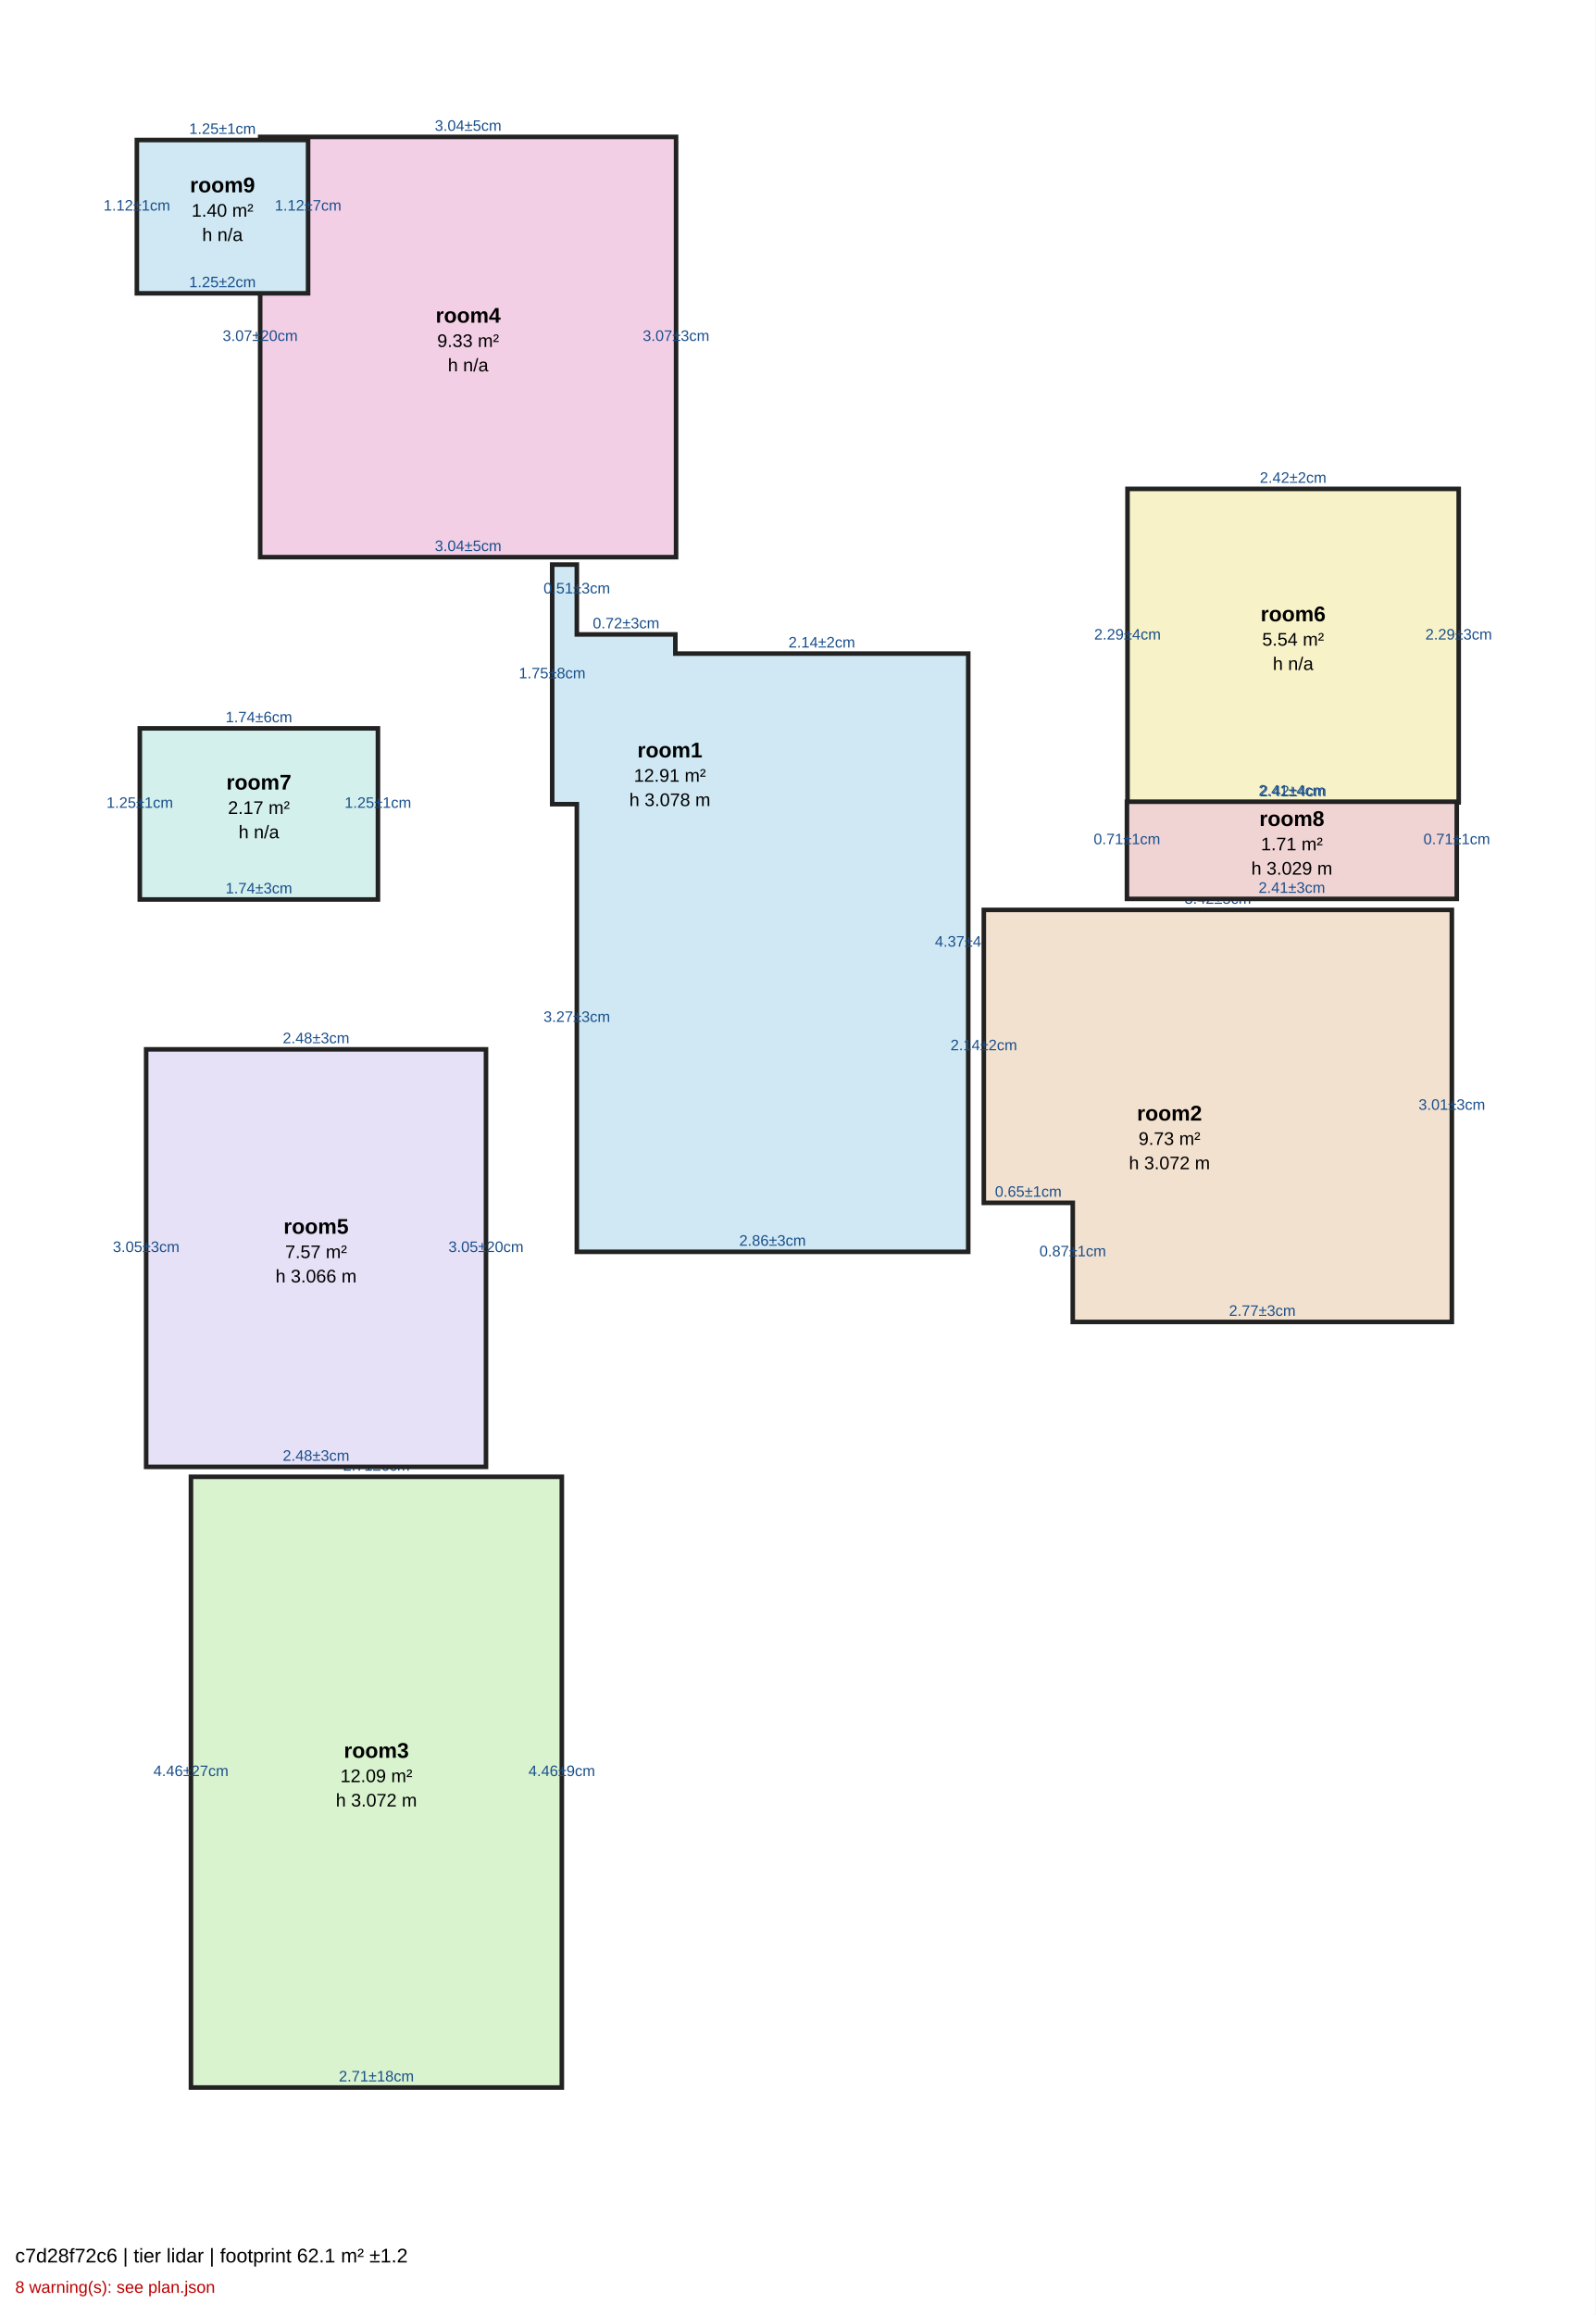
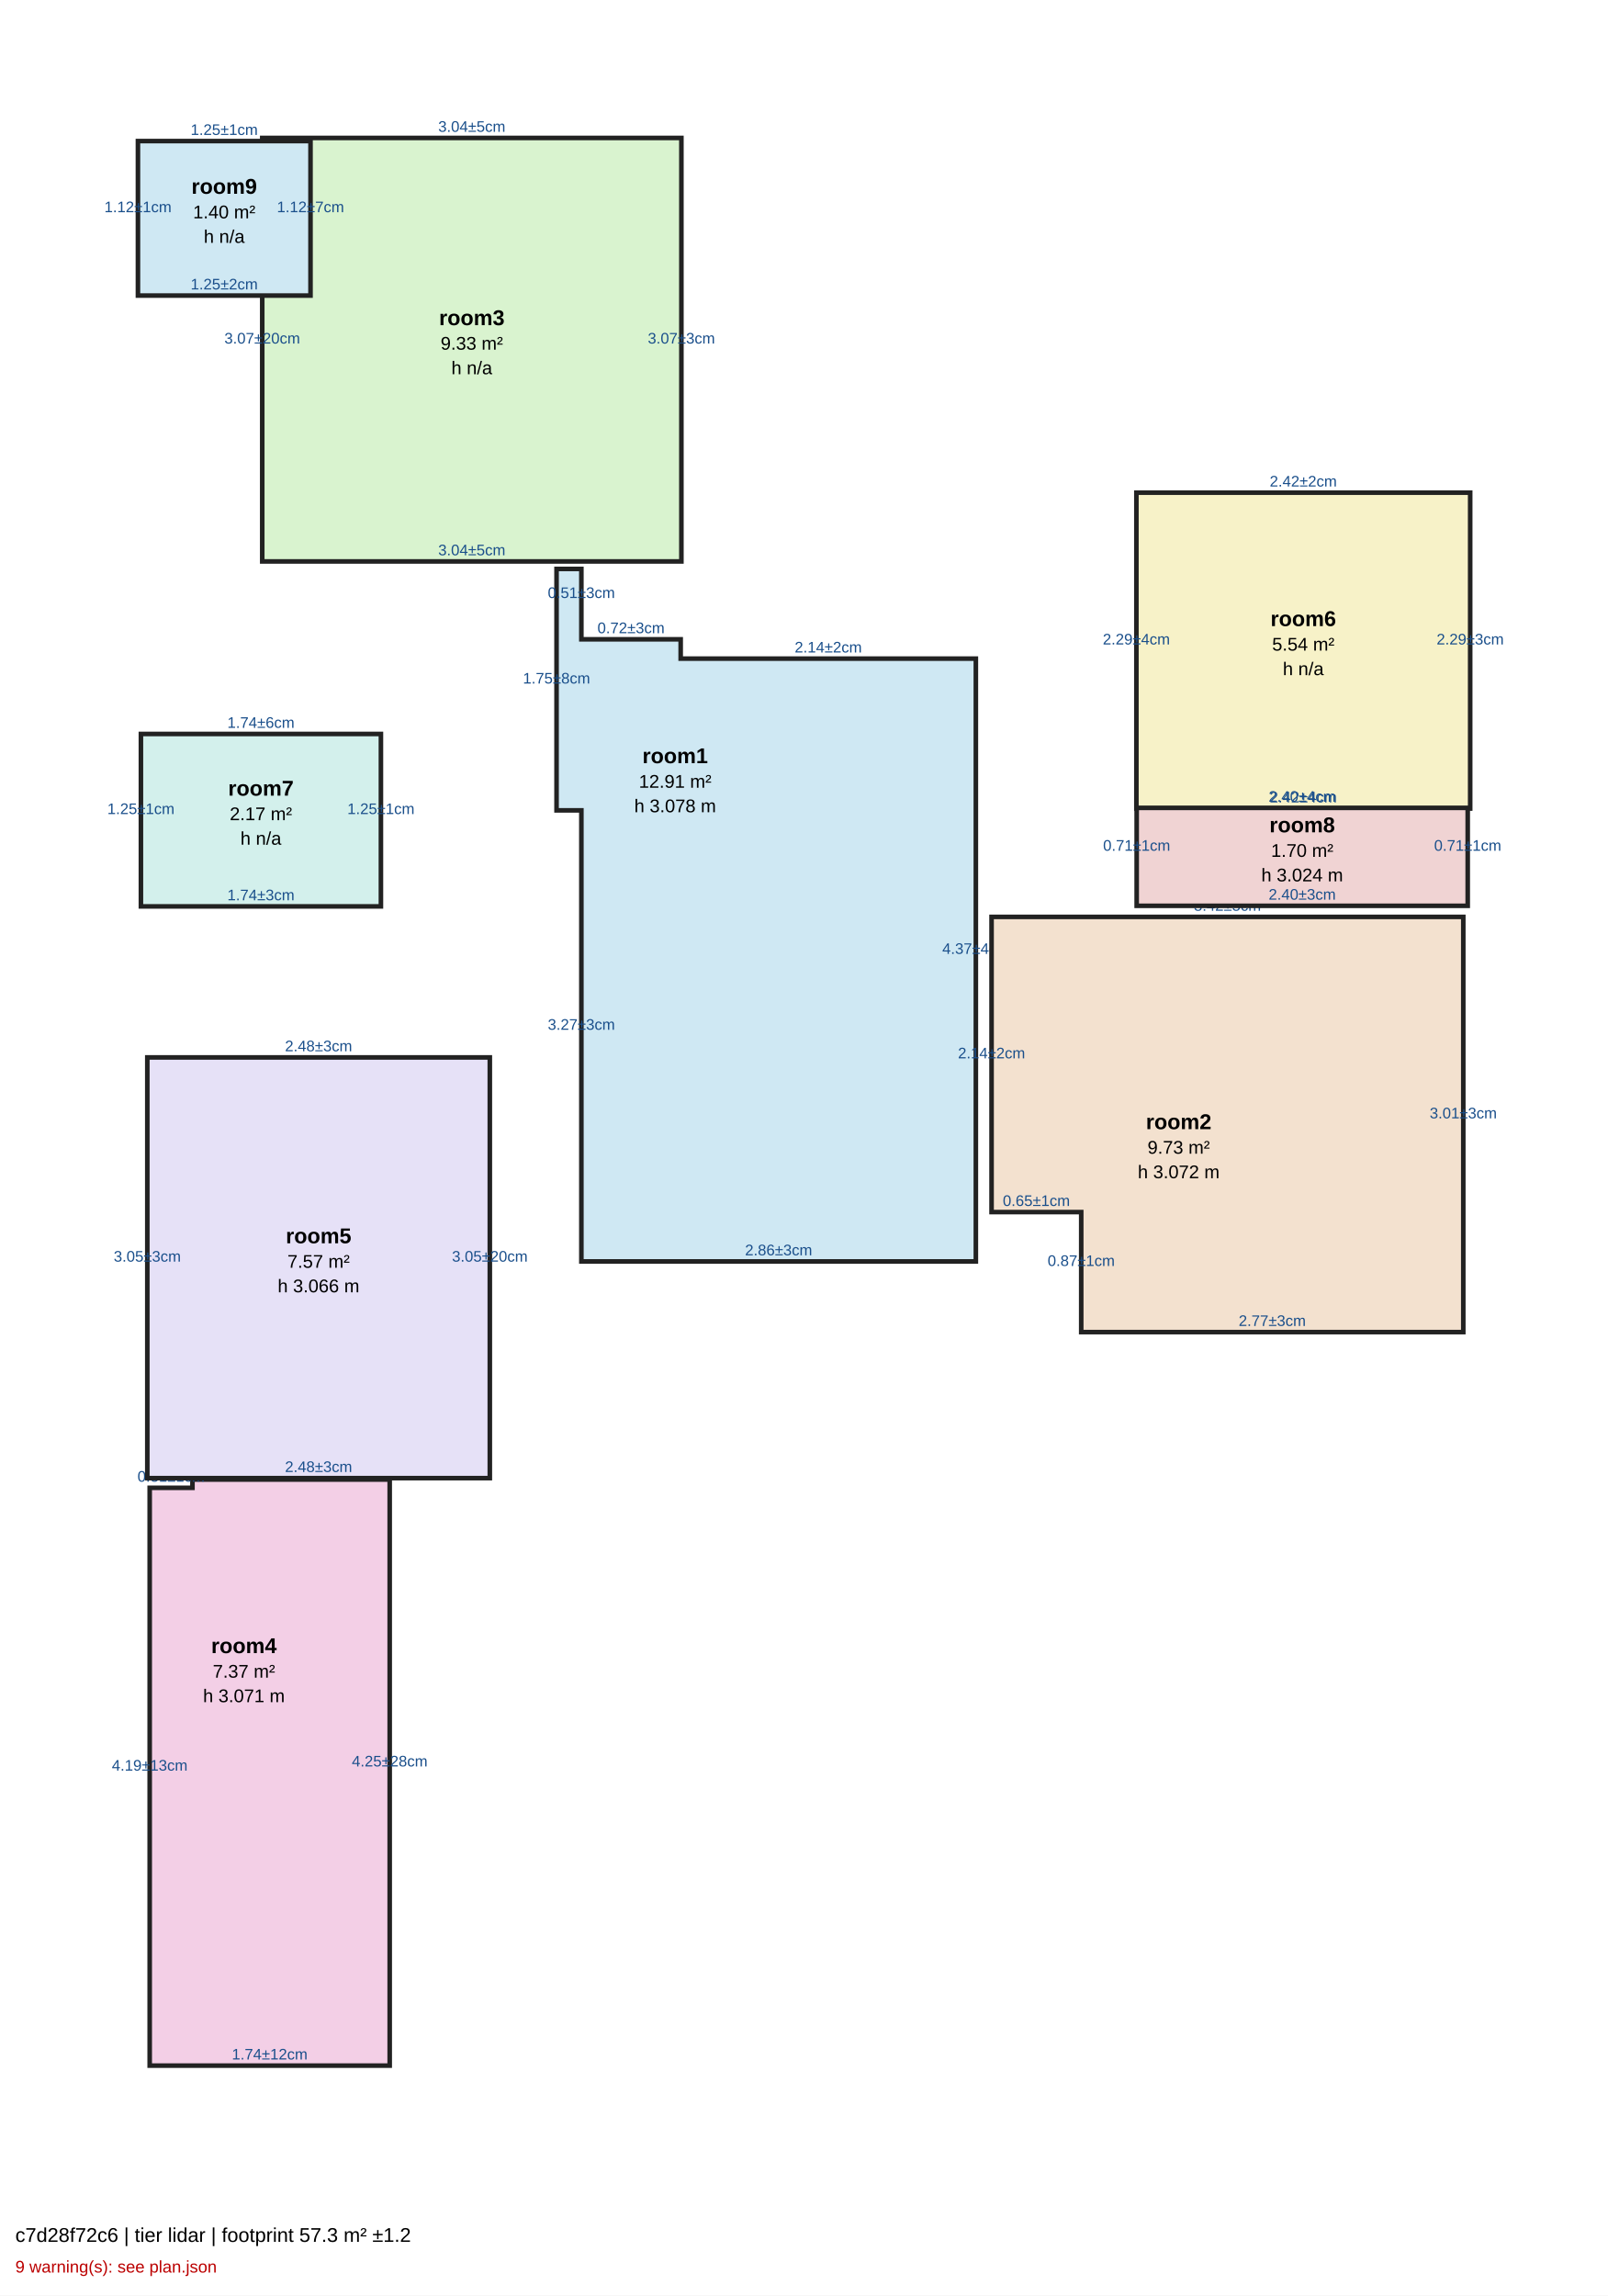
- <svg xmlns="http://www.w3.org/2000/svg" baseProfile="full" height="1522px" version="1.1" width="1049px">
+ <svg xmlns="http://www.w3.org/2000/svg" baseProfile="full" height="1498px" version="1.1" width="1049px">
  <defs />
-   <rect fill="white" height="1522.443" width="1049.278" x="0" y="0" />
+   <rect fill="white" height="1497.693" width="1049.278" x="0" y="0" />
  <polygon fill="#cfe8f3" points="379.334,823.009 379.334,528.709 363.134,528.709 363.134,371.193 379.334,371.193 379.334,417.109 444.134,417.109 444.134,429.709 636.734,429.709 636.734,823.009" stroke="#222" stroke-width="3" />
  <text font-family="Arial" font-size="14" font-weight="bold" text-anchor="middle" x="440.534" y="497.946">room1</text>
  <text font-family="Arial" font-size="12" font-weight="normal" text-anchor="middle" x="440.534" y="513.946">12.91 m²</text>
  <text font-family="Arial" font-size="12" font-weight="normal" text-anchor="middle" x="440.534" y="529.946">h 3.078 m</text>
  <text fill="#1a4f8b" font-family="Arial" font-size="10" text-anchor="middle" x="379.334" y="671.859">3.27±3cm</text>
  <text fill="#1a4f8b" font-family="Arial" font-size="10" text-anchor="middle" x="363.134" y="445.951">1.75±8cm</text>
  <text fill="#1a4f8b" font-family="Arial" font-size="10" text-anchor="middle" x="379.334" y="390.151">0.51±3cm</text>
  <text fill="#1a4f8b" font-family="Arial" font-size="10" text-anchor="middle" x="411.734" y="413.109">0.72±3cm</text>
  <text fill="#1a4f8b" font-family="Arial" font-size="10" text-anchor="middle" x="540.434" y="425.709">2.14±2cm</text>
  <text fill="#1a4f8b" font-family="Arial" font-size="10" text-anchor="middle" x="636.734" y="622.359">4.37±4cm</text>
  <text fill="#1a4f8b" font-family="Arial" font-size="10" text-anchor="middle" x="508.034" y="819.009">2.86±3cm</text>
  <polygon fill="#f3e1cf" points="705.48,869.113 705.48,790.813 646.98,790.813 646.98,598.213 954.78,598.213 954.78,869.113" stroke="#222" stroke-width="3" />
  <text font-family="Arial" font-size="14" font-weight="bold" text-anchor="middle" x="769.08" y="736.713">room2</text>
  <text font-family="Arial" font-size="12" font-weight="normal" text-anchor="middle" x="769.08" y="752.713">9.73 m²</text>
  <text font-family="Arial" font-size="12" font-weight="normal" text-anchor="middle" x="769.08" y="768.713">h 3.072 m</text>
  <text fill="#1a4f8b" font-family="Arial" font-size="10" text-anchor="middle" x="705.48" y="825.963">0.87±1cm</text>
  <text fill="#1a4f8b" font-family="Arial" font-size="10" text-anchor="middle" x="676.23" y="786.813">0.65±1cm</text>
  <text fill="#1a4f8b" font-family="Arial" font-size="10" text-anchor="middle" x="646.98" y="690.513">2.14±2cm</text>
  <text fill="#1a4f8b" font-family="Arial" font-size="10" text-anchor="middle" x="800.88" y="594.213">3.42±5cm</text>
  <text fill="#1a4f8b" font-family="Arial" font-size="10" text-anchor="middle" x="954.78" y="729.663">3.01±3cm</text>
  <text fill="#1a4f8b" font-family="Arial" font-size="10" text-anchor="middle" x="830.13" y="865.113">2.77±3cm</text>
-   <polygon fill="#d9f3cf" points="125.573,1372.443 125.573,970.917 369.473,970.917 369.473,1372.443" stroke="#222" stroke-width="3" />
-   <text font-family="Arial" font-size="14" font-weight="bold" text-anchor="middle" x="247.523" y="1155.68">room3</text>
-   <text font-family="Arial" font-size="12" font-weight="normal" text-anchor="middle" x="247.523" y="1171.68">12.09 m²</text>
-   <text font-family="Arial" font-size="12" font-weight="normal" text-anchor="middle" x="247.523" y="1187.68">h 3.072 m</text>
-   <text fill="#1a4f8b" font-family="Arial" font-size="10" text-anchor="middle" x="125.573" y="1167.68">4.46±27cm</text>
-   <text fill="#1a4f8b" font-family="Arial" font-size="10" text-anchor="middle" x="247.523" y="966.917">2.71±6cm</text>
-   <text fill="#1a4f8b" font-family="Arial" font-size="10" text-anchor="middle" x="369.473" y="1167.68">4.46±9cm</text>
-   <text fill="#1a4f8b" font-family="Arial" font-size="10" text-anchor="middle" x="247.523" y="1368.443">2.71±18cm</text>
-   <polygon fill="#f3cfe6" points="171.102,366.3 171.102,90.0 444.597,90.0 444.597,366.3" stroke="#222" stroke-width="3" />
-   <text font-family="Arial" font-size="14" font-weight="bold" text-anchor="middle" x="307.85" y="212.15">room4</text>
+   <polygon fill="#d9f3cf" points="171.102,366.3 171.102,90.0 444.597,90.0 444.597,366.3" stroke="#222" stroke-width="3" />
+   <text font-family="Arial" font-size="14" font-weight="bold" text-anchor="middle" x="307.85" y="212.15">room3</text>
  <text font-family="Arial" font-size="12" font-weight="normal" text-anchor="middle" x="307.85" y="228.15">9.33 m²</text>
  <text font-family="Arial" font-size="12" font-weight="normal" text-anchor="middle" x="307.85" y="244.15">h n/a</text>
  <text fill="#1a4f8b" font-family="Arial" font-size="10" text-anchor="middle" x="171.102" y="224.15">3.07±20cm</text>
  <text fill="#1a4f8b" font-family="Arial" font-size="10" text-anchor="middle" x="307.85" y="86.0">3.04±5cm</text>
  <text fill="#1a4f8b" font-family="Arial" font-size="10" text-anchor="middle" x="444.597" y="224.15">3.07±3cm</text>
  <text fill="#1a4f8b" font-family="Arial" font-size="10" text-anchor="middle" x="307.85" y="362.3">3.04±5cm</text>
+   <polygon fill="#f3cfe6" points="97.673,1347.693 97.673,970.712 125.573,970.712 125.573,965.312 254.273,965.312 254.273,1347.693" stroke="#222" stroke-width="3" />
+   <text font-family="Arial" font-size="14" font-weight="bold" text-anchor="middle" x="159.173" y="1078.572">room4</text>
+   <text font-family="Arial" font-size="12" font-weight="normal" text-anchor="middle" x="159.173" y="1094.572">7.37 m²</text>
+   <text font-family="Arial" font-size="12" font-weight="normal" text-anchor="middle" x="159.173" y="1110.572">h 3.071 m</text>
+   <text fill="#1a4f8b" font-family="Arial" font-size="10" text-anchor="middle" x="97.673" y="1155.202">4.19±13cm</text>
+   <text fill="#1a4f8b" font-family="Arial" font-size="10" text-anchor="middle" x="111.623" y="966.712">0.31±1cm</text>
+   <text fill="#1a4f8b" font-family="Arial" font-size="10" text-anchor="middle" x="189.923" y="961.312">1.43±4cm</text>
+   <text fill="#1a4f8b" font-family="Arial" font-size="10" text-anchor="middle" x="254.273" y="1152.502">4.25±28cm</text>
+   <text fill="#1a4f8b" font-family="Arial" font-size="10" text-anchor="middle" x="175.973" y="1343.693">1.74±12cm</text>
  <polygon fill="#e6e1f7" points="96.115,964.392 96.115,689.892 319.602,689.892 319.602,964.392" stroke="#222" stroke-width="3" />
  <text font-family="Arial" font-size="14" font-weight="bold" text-anchor="middle" x="207.859" y="811.142">room5</text>
  <text font-family="Arial" font-size="12" font-weight="normal" text-anchor="middle" x="207.859" y="827.142">7.57 m²</text>
  <text font-family="Arial" font-size="12" font-weight="normal" text-anchor="middle" x="207.859" y="843.142">h 3.066 m</text>
  <text fill="#1a4f8b" font-family="Arial" font-size="10" text-anchor="middle" x="96.115" y="823.142">3.05±3cm</text>
  <text fill="#1a4f8b" font-family="Arial" font-size="10" text-anchor="middle" x="207.859" y="685.892">2.48±3cm</text>
  <text fill="#1a4f8b" font-family="Arial" font-size="10" text-anchor="middle" x="319.602" y="823.142">3.05±20cm</text>
  <text fill="#1a4f8b" font-family="Arial" font-size="10" text-anchor="middle" x="207.859" y="960.392">2.48±3cm</text>
  <polygon fill="#f7f2c8" points="741.478,527.526 741.478,321.426 959.278,321.426 959.278,527.526" stroke="#222" stroke-width="3" />
  <text font-family="Arial" font-size="14" font-weight="bold" text-anchor="middle" x="850.378" y="408.476">room6</text>
  <text font-family="Arial" font-size="12" font-weight="normal" text-anchor="middle" x="850.378" y="424.476">5.54 m²</text>
  <text font-family="Arial" font-size="12" font-weight="normal" text-anchor="middle" x="850.378" y="440.476">h n/a</text>
  <text fill="#1a4f8b" font-family="Arial" font-size="10" text-anchor="middle" x="741.478" y="420.476">2.29±4cm</text>
  <text fill="#1a4f8b" font-family="Arial" font-size="10" text-anchor="middle" x="850.378" y="317.426">2.42±2cm</text>
  <text fill="#1a4f8b" font-family="Arial" font-size="10" text-anchor="middle" x="959.278" y="420.476">2.29±3cm</text>
  <text fill="#1a4f8b" font-family="Arial" font-size="10" text-anchor="middle" x="850.378" y="523.526">2.42±4cm</text>
  <polygon fill="#d3f0ec" points="91.941,591.366 91.941,478.866 248.541,478.866 248.541,591.366" stroke="#222" stroke-width="3" />
  <text font-family="Arial" font-size="14" font-weight="bold" text-anchor="middle" x="170.241" y="519.116">room7</text>
  <text font-family="Arial" font-size="12" font-weight="normal" text-anchor="middle" x="170.241" y="535.116">2.17 m²</text>
  <text font-family="Arial" font-size="12" font-weight="normal" text-anchor="middle" x="170.241" y="551.116">h n/a</text>
  <text fill="#1a4f8b" font-family="Arial" font-size="10" text-anchor="middle" x="91.941" y="531.116">1.25±1cm</text>
  <text fill="#1a4f8b" font-family="Arial" font-size="10" text-anchor="middle" x="170.241" y="474.866">1.74±6cm</text>
  <text fill="#1a4f8b" font-family="Arial" font-size="10" text-anchor="middle" x="248.541" y="531.116">1.25±1cm</text>
  <text fill="#1a4f8b" font-family="Arial" font-size="10" text-anchor="middle" x="170.241" y="587.366">1.74±3cm</text>
-   <polygon fill="#f0d3d3" points="741.107,590.99 741.107,527.09 958.007,527.09 958.007,590.99" stroke="#222" stroke-width="3" />
-   <text font-family="Arial" font-size="14" font-weight="bold" text-anchor="middle" x="849.557" y="543.04">room8</text>
-   <text font-family="Arial" font-size="12" font-weight="normal" text-anchor="middle" x="849.557" y="559.04">1.71 m²</text>
-   <text font-family="Arial" font-size="12" font-weight="normal" text-anchor="middle" x="849.557" y="575.04">h 3.029 m</text>
-   <text fill="#1a4f8b" font-family="Arial" font-size="10" text-anchor="middle" x="741.107" y="555.04">0.71±1cm</text>
-   <text fill="#1a4f8b" font-family="Arial" font-size="10" text-anchor="middle" x="849.557" y="523.09">2.41±4cm</text>
-   <text fill="#1a4f8b" font-family="Arial" font-size="10" text-anchor="middle" x="958.007" y="555.04">0.71±1cm</text>
-   <text fill="#1a4f8b" font-family="Arial" font-size="10" text-anchor="middle" x="849.557" y="586.99">2.41±3cm</text>
+   <polygon fill="#f0d3d3" points="741.664,590.99 741.664,527.09 957.664,527.09 957.664,590.99" stroke="#222" stroke-width="3" />
+   <text font-family="Arial" font-size="14" font-weight="bold" text-anchor="middle" x="849.664" y="543.04">room8</text>
+   <text font-family="Arial" font-size="12" font-weight="normal" text-anchor="middle" x="849.664" y="559.04">1.70 m²</text>
+   <text font-family="Arial" font-size="12" font-weight="normal" text-anchor="middle" x="849.664" y="575.04">h 3.024 m</text>
+   <text fill="#1a4f8b" font-family="Arial" font-size="10" text-anchor="middle" x="741.664" y="555.04">0.71±1cm</text>
+   <text fill="#1a4f8b" font-family="Arial" font-size="10" text-anchor="middle" x="849.664" y="523.09">2.40±4cm</text>
+   <text fill="#1a4f8b" font-family="Arial" font-size="10" text-anchor="middle" x="957.664" y="555.04">0.71±1cm</text>
+   <text fill="#1a4f8b" font-family="Arial" font-size="10" text-anchor="middle" x="849.664" y="586.99">2.40±3cm</text>
  <polygon fill="#cfe8f3" points="90.0,192.845 90.0,92.045 202.602,92.045 202.602,192.845" stroke="#222" stroke-width="3" />
  <text font-family="Arial" font-size="14" font-weight="bold" text-anchor="middle" x="146.301" y="126.445">room9</text>
  <text font-family="Arial" font-size="12" font-weight="normal" text-anchor="middle" x="146.301" y="142.445">1.40 m²</text>
  <text font-family="Arial" font-size="12" font-weight="normal" text-anchor="middle" x="146.301" y="158.445">h n/a</text>
  <text fill="#1a4f8b" font-family="Arial" font-size="10" text-anchor="middle" x="90.0" y="138.445">1.12±1cm</text>
  <text fill="#1a4f8b" font-family="Arial" font-size="10" text-anchor="middle" x="146.301" y="88.045">1.25±1cm</text>
  <text fill="#1a4f8b" font-family="Arial" font-size="10" text-anchor="middle" x="202.602" y="138.445">1.12±7cm</text>
  <text fill="#1a4f8b" font-family="Arial" font-size="10" text-anchor="middle" x="146.301" y="188.845">1.25±2cm</text>
-   <text font-family="Arial" font-size="13" x="10" y="1487.443">c7d28f72c6 | tier lidar | footprint 62.1 m² ±1.2</text>
-   <text fill="#b00" font-family="Arial" font-size="11" x="10" y="1507.443">8 warning(s): see plan.json</text>
+   <text font-family="Arial" font-size="13" x="10" y="1462.693">c7d28f72c6 | tier lidar | footprint 57.3 m² ±1.2</text>
+   <text fill="#b00" font-family="Arial" font-size="11" x="10" y="1482.693">9 warning(s): see plan.json</text>
</svg>
